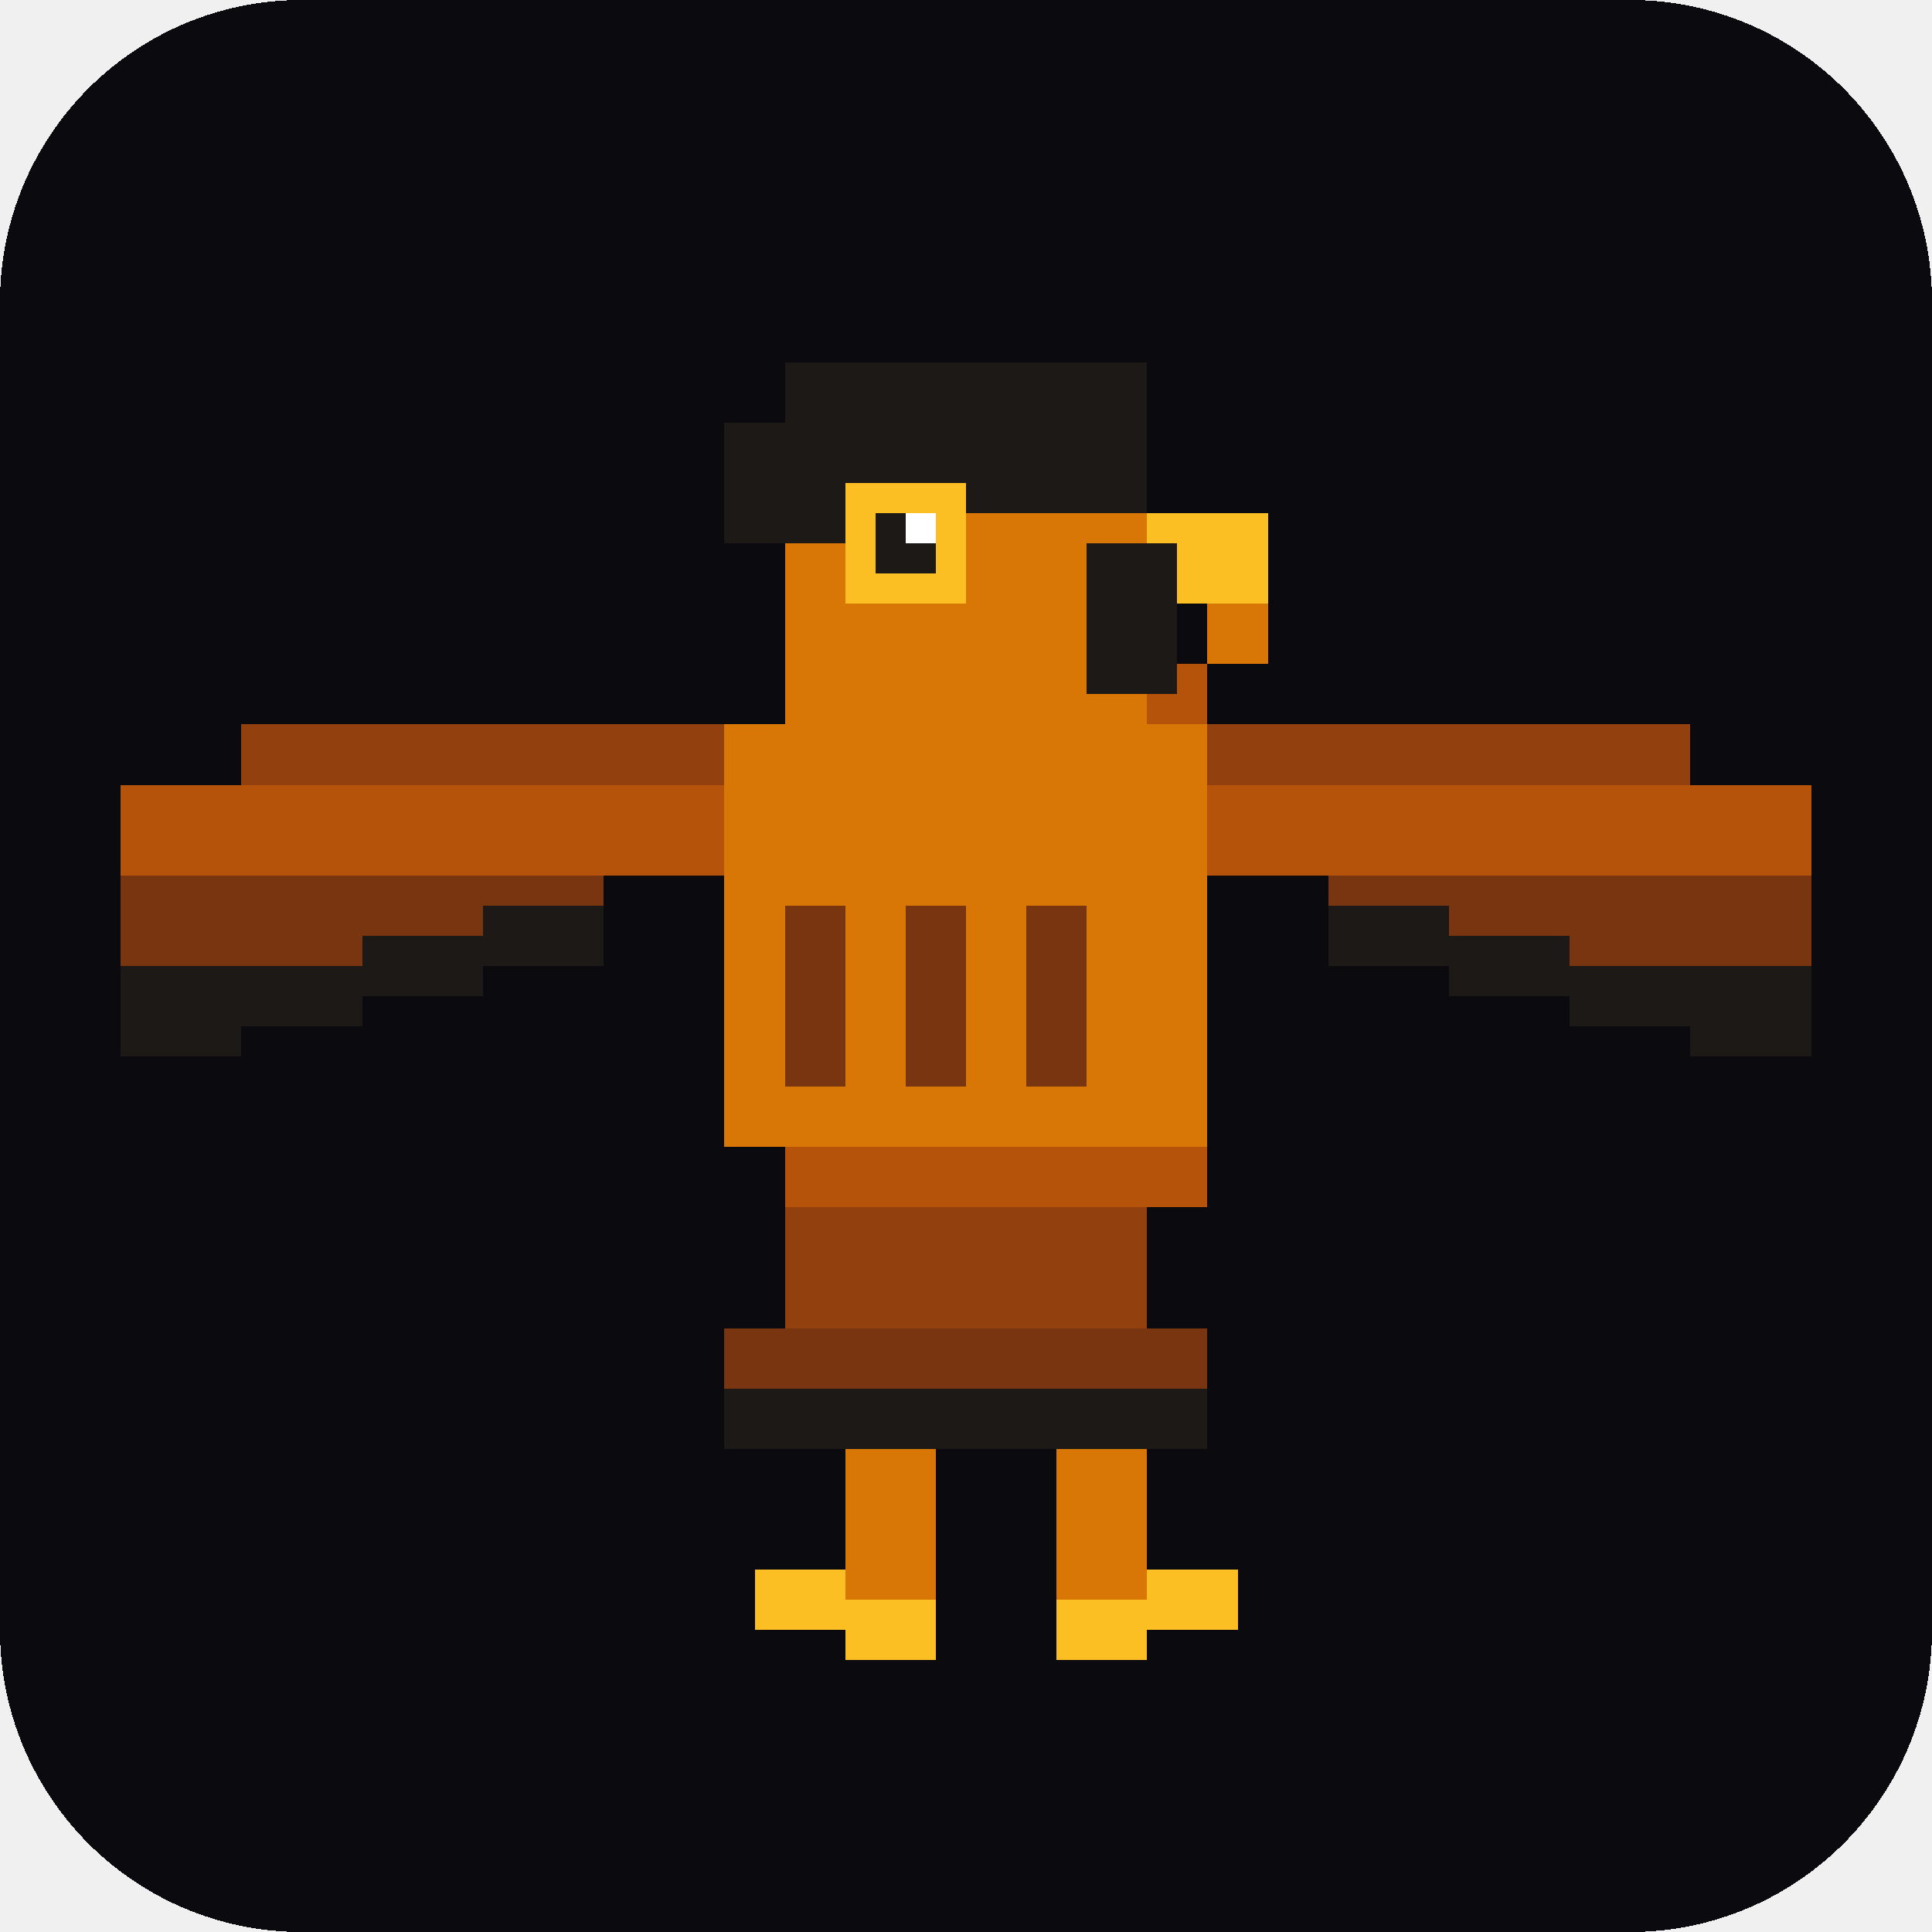
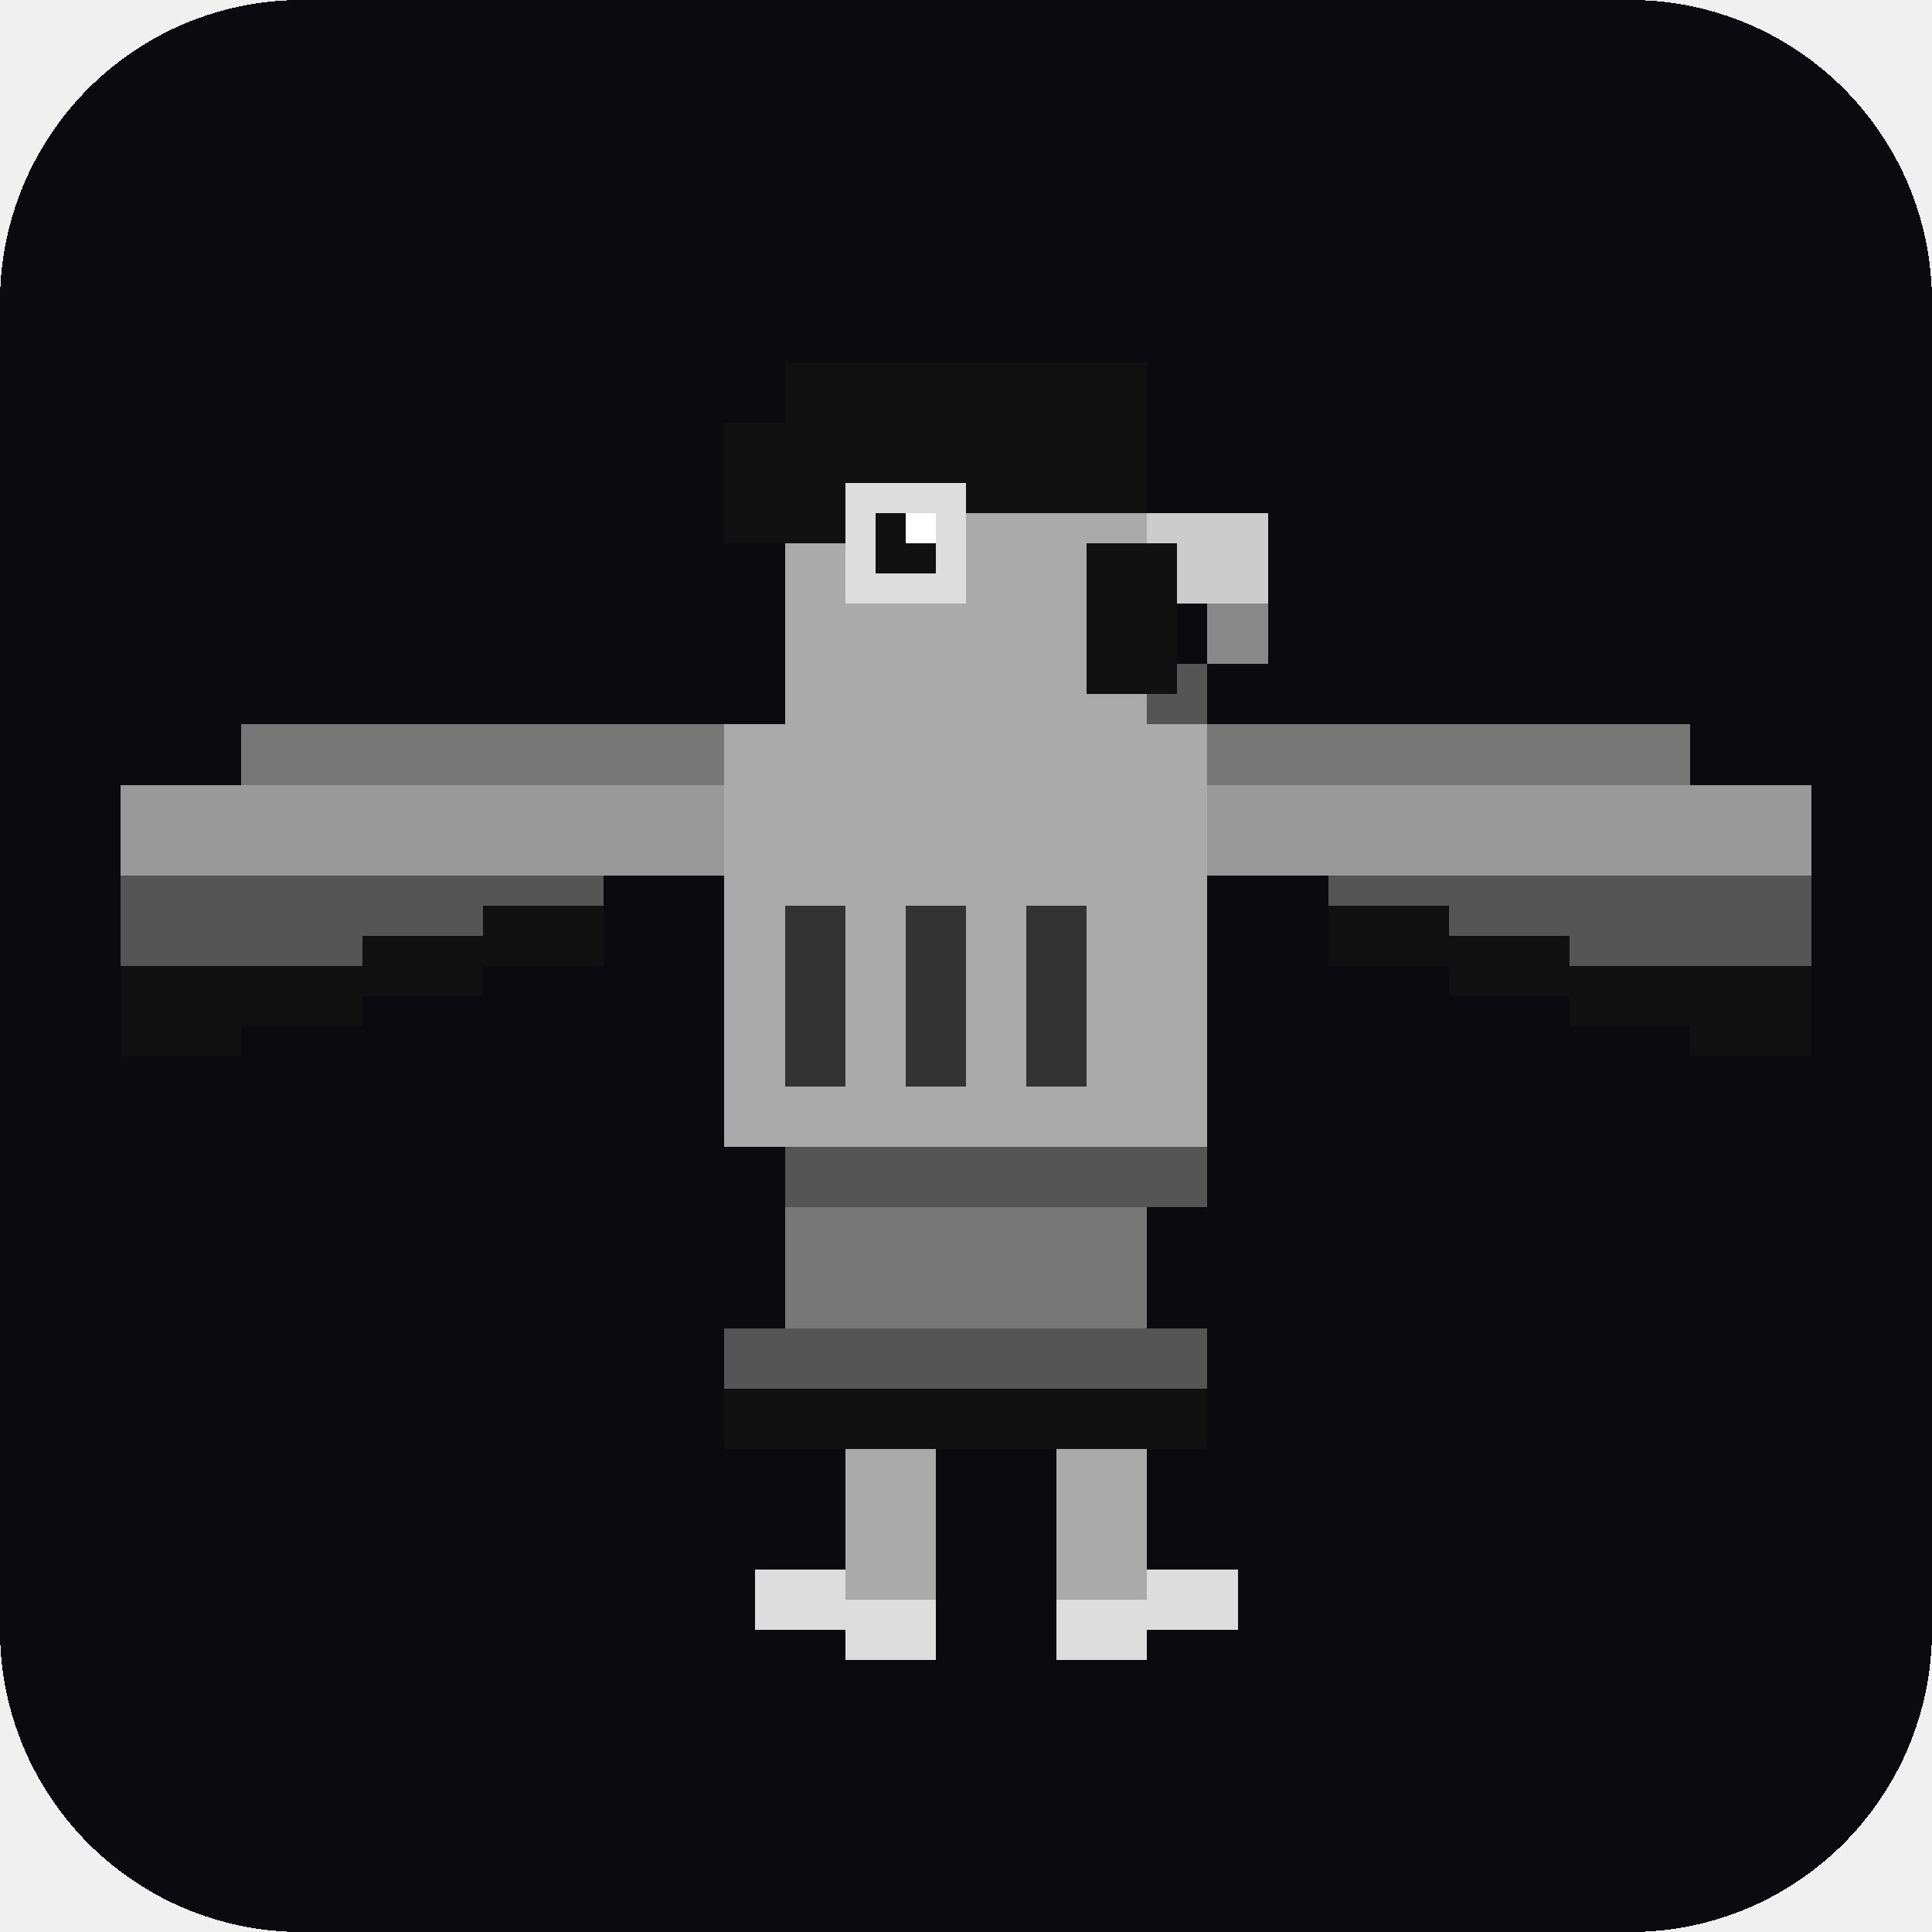
<svg xmlns="http://www.w3.org/2000/svg" viewBox="0 0 64 64" shape-rendering="crispEdges">
  <rect width="64" height="64" rx="10" fill="#0a0a0f" />
-   <rect x="26" y="22" width="14" height="18" fill="#b45309" />
-   <rect x="24" y="24" width="16" height="14" fill="#d97706" />
-   <rect x="26" y="12" width="12" height="12" fill="#d97706" />
-   <rect x="26" y="12" width="12" height="5" fill="#1c1917" />
-   <rect x="24" y="14" width="4" height="4" fill="#1c1917" />
-   <rect x="28" y="16" width="4" height="4" fill="#fbbf24" />
-   <rect x="29" y="17" width="2" height="2" fill="#1c1917" />
+   <rect x="26" y="22" width="14" height="18" fill="#555555" />
+   <rect x="24" y="24" width="16" height="14" fill="#aaaaaa" />
+   <rect x="26" y="12" width="12" height="12" fill="#aaaaaa" />
+   <rect x="26" y="12" width="12" height="5" fill="#111111" />
+   <rect x="24" y="14" width="4" height="4" fill="#111111" />
+   <rect x="28" y="16" width="4" height="4" fill="#dddddd" />
+   <rect x="29" y="17" width="2" height="2" fill="#111111" />
  <rect x="30" y="17" width="1" height="1" fill="#ffffff" />
-   <rect x="38" y="17" width="4" height="3" fill="#fbbf24" />
-   <rect x="40" y="20" width="2" height="2" fill="#d97706" />
-   <rect x="8" y="24" width="16" height="4" fill="#92400e" />
-   <rect x="4" y="26" width="20" height="3" fill="#b45309" />
-   <rect x="4" y="29" width="16" height="3" fill="#78350f" />
-   <rect x="4" y="32" width="4" height="3" fill="#1c1917" />
-   <rect x="8" y="32" width="4" height="2" fill="#1c1917" />
-   <rect x="12" y="31" width="4" height="2" fill="#1c1917" />
-   <rect x="16" y="30" width="4" height="2" fill="#1c1917" />
-   <rect x="40" y="24" width="16" height="4" fill="#92400e" />
-   <rect x="40" y="26" width="20" height="3" fill="#b45309" />
-   <rect x="44" y="29" width="16" height="3" fill="#78350f" />
-   <rect x="56" y="32" width="4" height="3" fill="#1c1917" />
-   <rect x="52" y="32" width="4" height="2" fill="#1c1917" />
-   <rect x="48" y="31" width="4" height="2" fill="#1c1917" />
-   <rect x="44" y="30" width="4" height="2" fill="#1c1917" />
-   <rect x="26" y="30" width="2" height="6" fill="#78350f" />
-   <rect x="30" y="30" width="2" height="6" fill="#78350f" />
-   <rect x="34" y="30" width="2" height="6" fill="#78350f" />
-   <rect x="26" y="40" width="12" height="6" fill="#92400e" />
-   <rect x="24" y="44" width="16" height="4" fill="#78350f" />
-   <rect x="24" y="46" width="16" height="2" fill="#1c1917" />
-   <rect x="28" y="48" width="3" height="5" fill="#d97706" />
-   <rect x="35" y="48" width="3" height="5" fill="#d97706" />
-   <rect x="25" y="52" width="3" height="2" fill="#fbbf24" />
-   <rect x="28" y="53" width="3" height="2" fill="#fbbf24" />
-   <rect x="35" y="53" width="3" height="2" fill="#fbbf24" />
-   <rect x="38" y="52" width="3" height="2" fill="#fbbf24" />
-   <rect x="36" y="18" width="3" height="5" fill="#1c1917" />
+   <rect x="38" y="17" width="4" height="3" fill="#cccccc" />
+   <rect x="40" y="20" width="2" height="2" fill="#888888" />
+   <rect x="8" y="24" width="16" height="4" fill="#777777" />
+   <rect x="4" y="26" width="20" height="3" fill="#999999" />
+   <rect x="4" y="29" width="16" height="3" fill="#555555" />
+   <rect x="4" y="32" width="4" height="3" fill="#111111" />
+   <rect x="8" y="32" width="4" height="2" fill="#111111" />
+   <rect x="12" y="31" width="4" height="2" fill="#111111" />
+   <rect x="16" y="30" width="4" height="2" fill="#111111" />
+   <rect x="40" y="24" width="16" height="4" fill="#777777" />
+   <rect x="40" y="26" width="20" height="3" fill="#999999" />
+   <rect x="44" y="29" width="16" height="3" fill="#555555" />
+   <rect x="56" y="32" width="4" height="3" fill="#111111" />
+   <rect x="52" y="32" width="4" height="2" fill="#111111" />
+   <rect x="48" y="31" width="4" height="2" fill="#111111" />
+   <rect x="44" y="30" width="4" height="2" fill="#111111" />
+   <rect x="26" y="30" width="2" height="6" fill="#333333" />
+   <rect x="30" y="30" width="2" height="6" fill="#333333" />
+   <rect x="34" y="30" width="2" height="6" fill="#333333" />
+   <rect x="26" y="40" width="12" height="6" fill="#777777" />
+   <rect x="24" y="44" width="16" height="4" fill="#555555" />
+   <rect x="24" y="46" width="16" height="2" fill="#111111" />
+   <rect x="28" y="48" width="3" height="5" fill="#aaaaaa" />
+   <rect x="35" y="48" width="3" height="5" fill="#aaaaaa" />
+   <rect x="25" y="52" width="3" height="2" fill="#dddddd" />
+   <rect x="28" y="53" width="3" height="2" fill="#dddddd" />
+   <rect x="35" y="53" width="3" height="2" fill="#dddddd" />
+   <rect x="38" y="52" width="3" height="2" fill="#dddddd" />
+   <rect x="36" y="18" width="3" height="5" fill="#111111" />
</svg>
